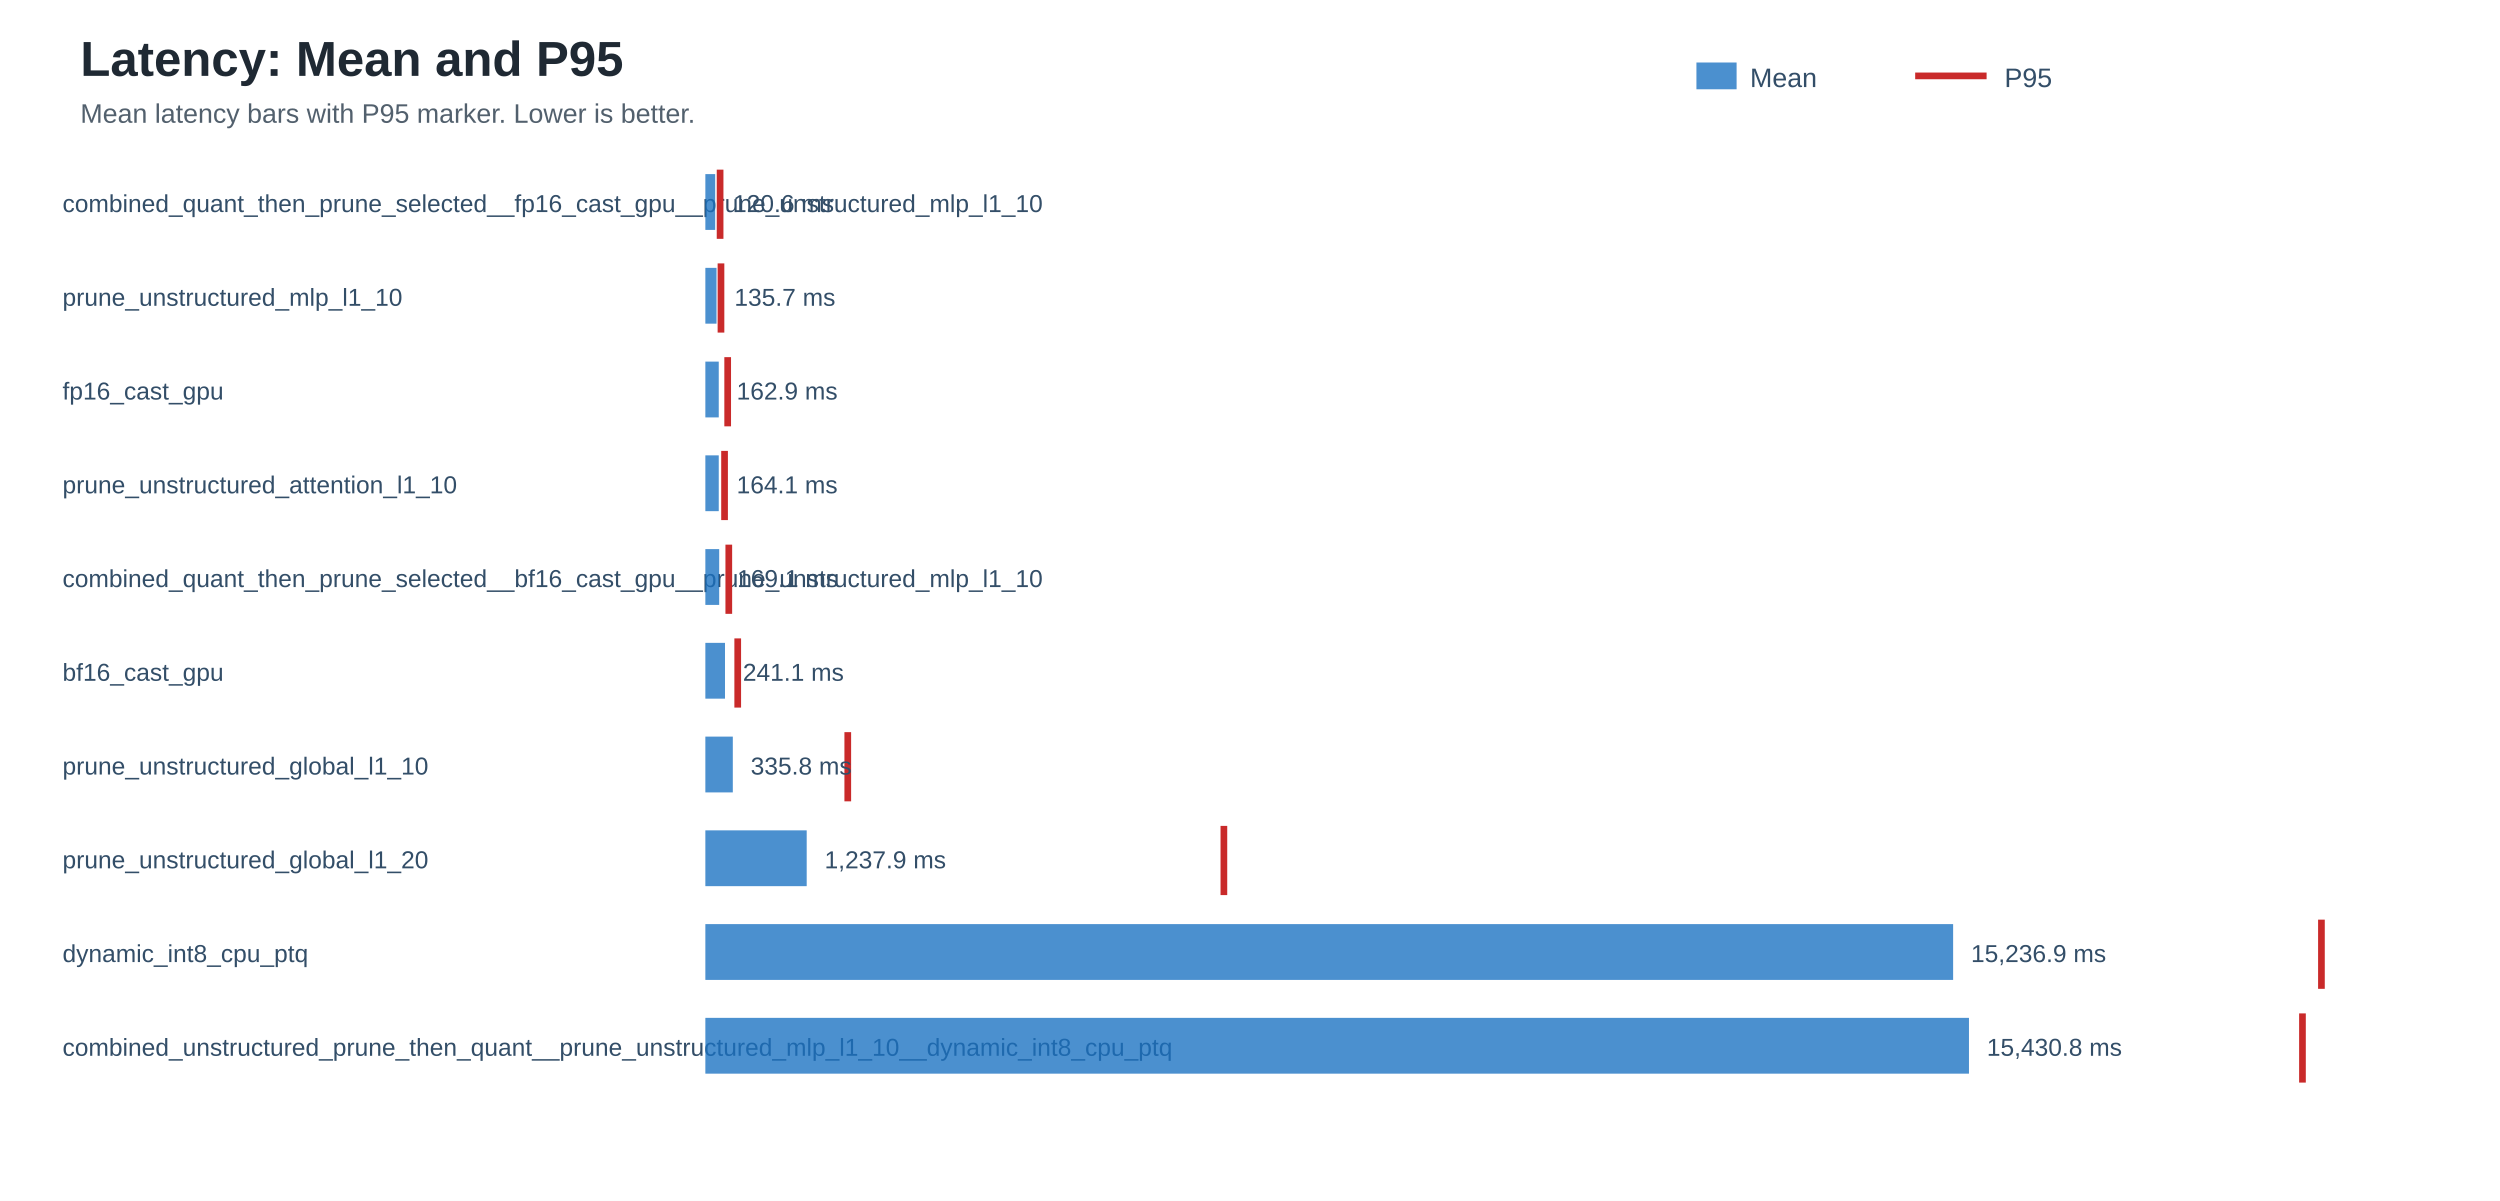
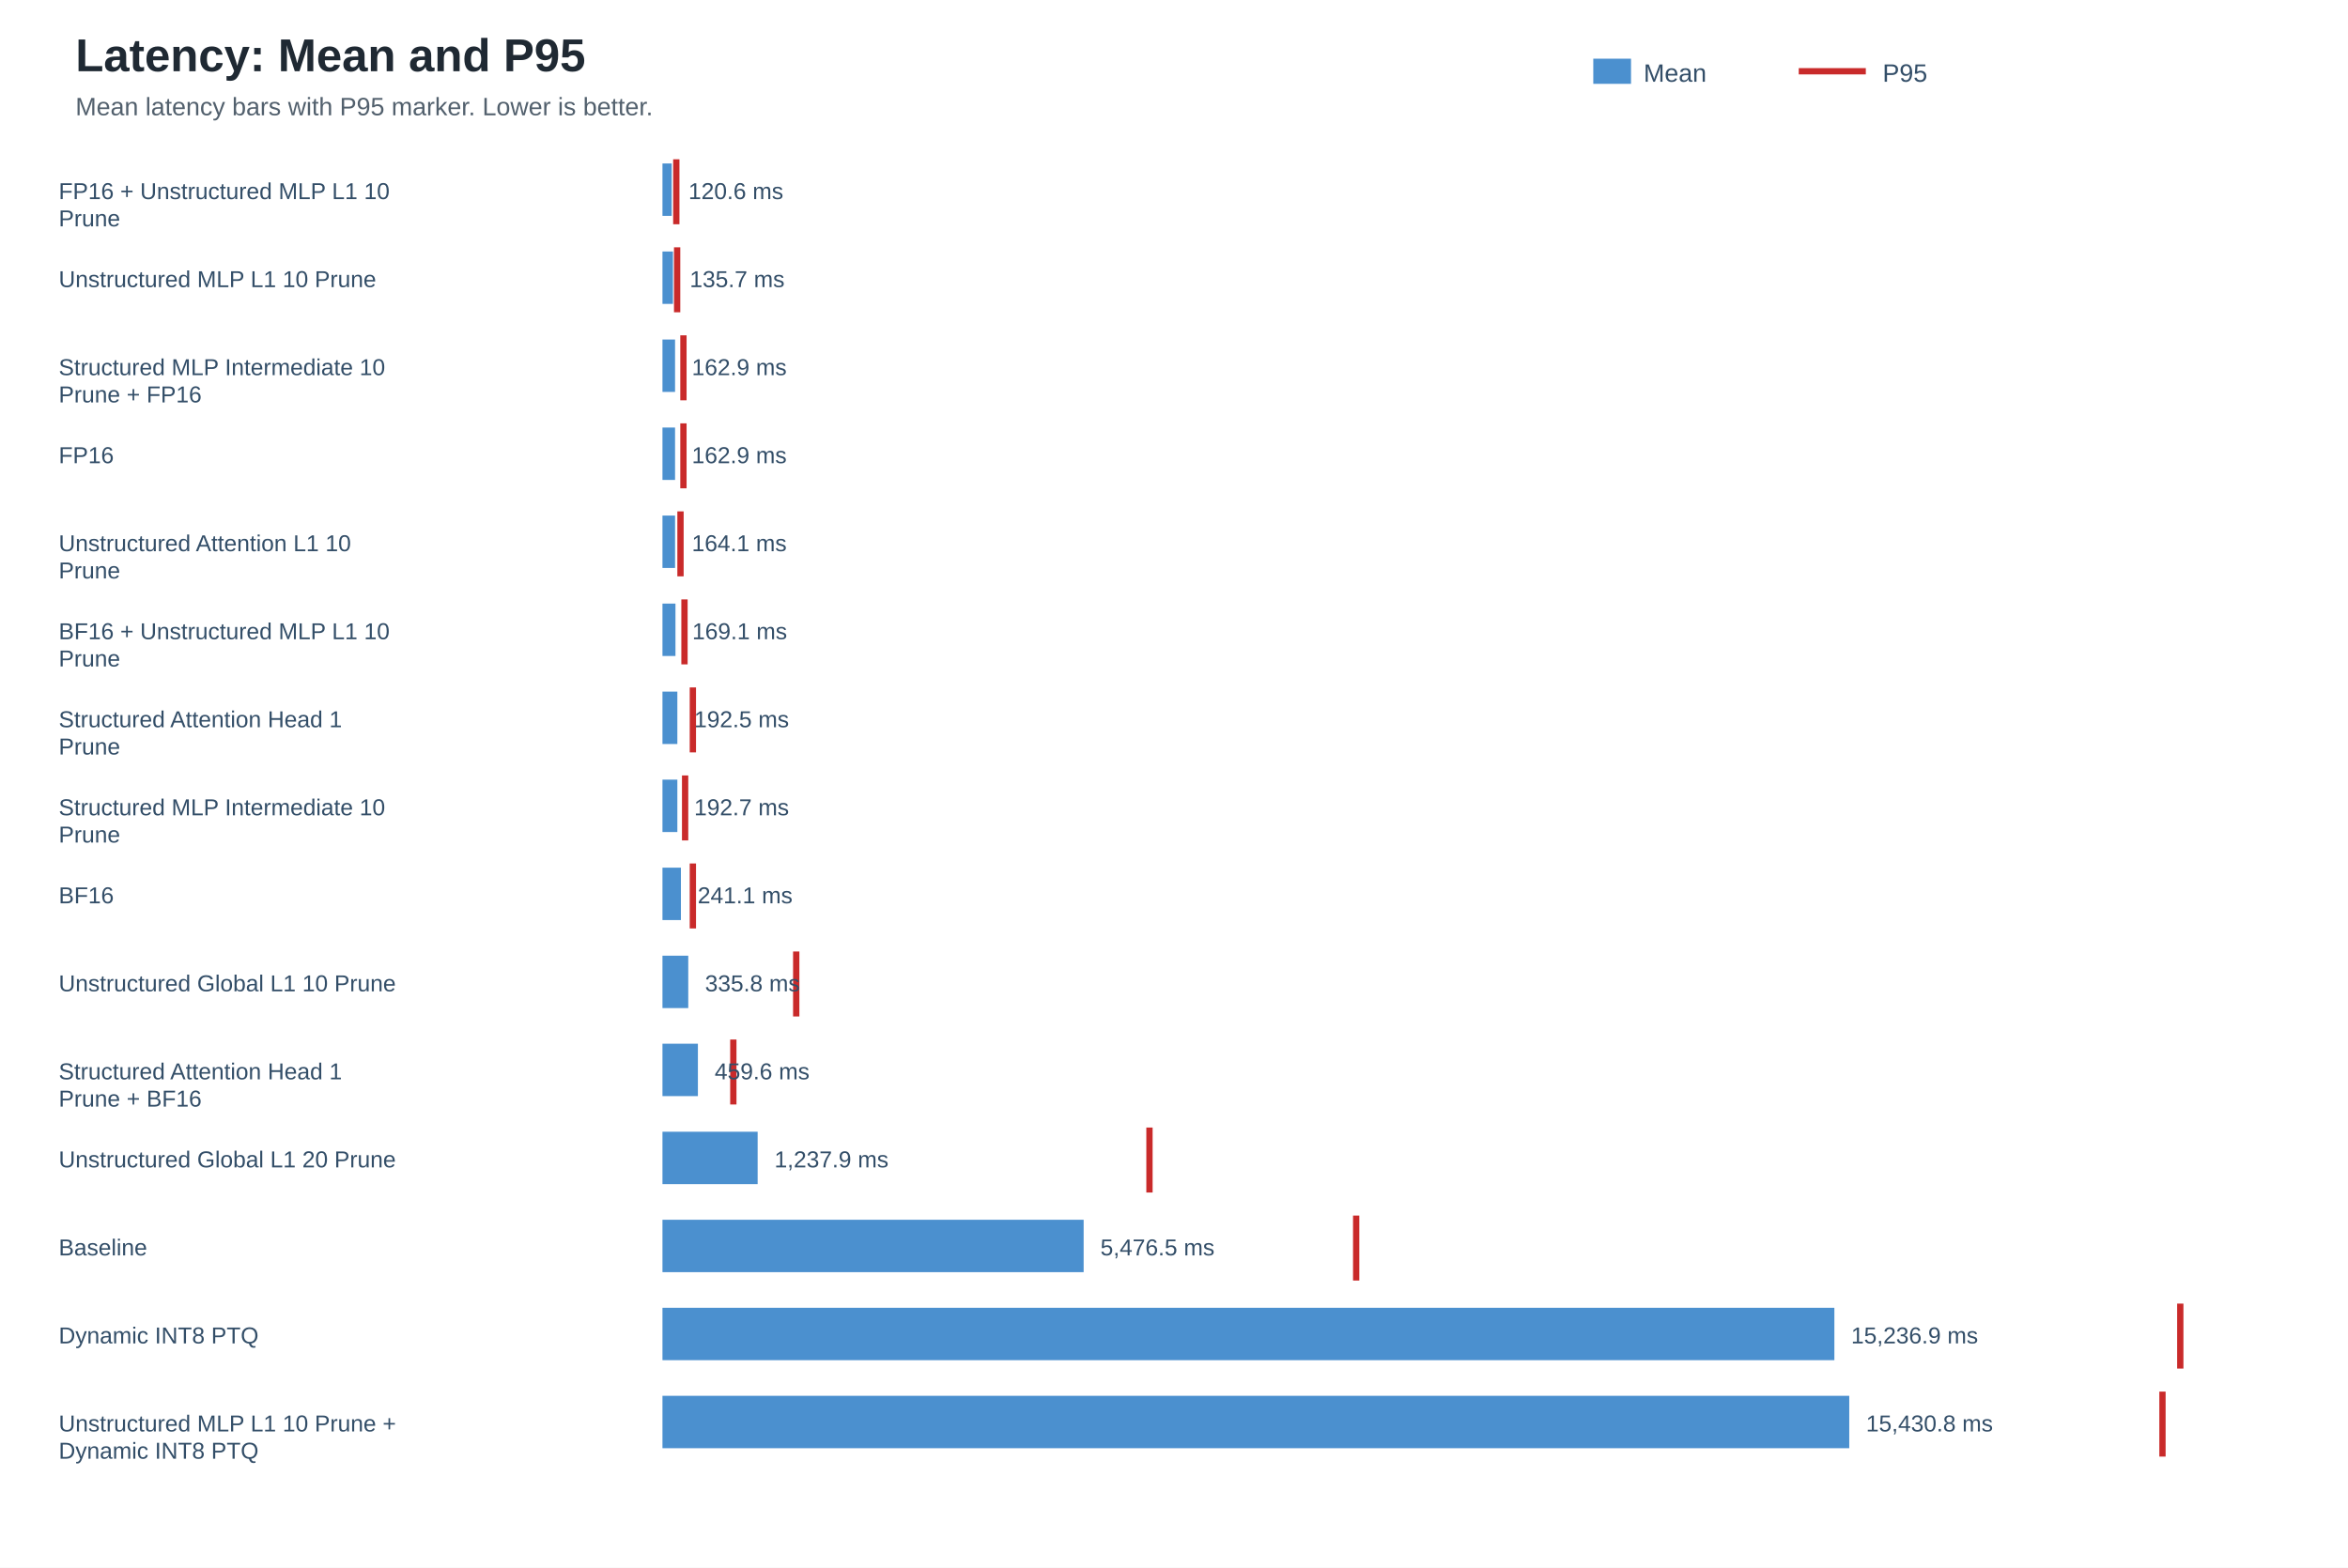
- <svg xmlns="http://www.w3.org/2000/svg" width="1120" height="538" viewBox="0 0 1120 538">
+ <svg xmlns="http://www.w3.org/2000/svg" width="1120" height="748" viewBox="0 0 1120 748">
  <rect width="100%" height="100%" fill="#ffffff" />
  <style>
    text { font-family: Arial, Helvetica, sans-serif; fill: #1f2933; }
    .title { font-size: 22px; font-weight: 700; }
    .subtitle { font-size: 12px; fill: #52606d; }
    .axis { stroke: #9aa5b1; stroke-width: 1; }
    .grid { stroke: #d9e2ec; stroke-width: 1; stroke-dasharray: 4 5; }
    .label { font-size: 11px; fill: #334e68; }
    .tick { font-size: 10px; fill: #52606d; }
    .legend { font-size: 12px; fill: #334e68; }
  </style>
  <text class="title" x="36" y="34">Latency: Mean and P95</text>
  <text class="subtitle" x="36" y="55">Mean latency bars with P95 marker. Lower is better.</text>
  <rect x="760" y="28" width="18" height="12" fill="#1971c2" fill-opacity="0.78" />
  <text class="legend" x="784" y="39">Mean</text>
  <line x1="858" y1="34" x2="890" y2="34" stroke="#c92a2a" stroke-width="3" />
  <text class="legend" x="898" y="39">P95</text>
-   <text class="label" x="28" y="95">combined_quant_then_prune_selected__fp16_cast_gpu__prune_unstructured_mlp_l1_10</text>
+   <text class="label" x="28" y="95">FP16 + Unstructured MLP L1 10</text>
+   <text class="label" x="28" y="108">Prune</text>
  <rect x="316" y="78" width="4.4" height="25" fill="#1971c2" fill-opacity="0.78" />
  <line x1="322.6" y1="76" x2="322.6" y2="107" stroke="#c92a2a" stroke-width="3" />
  <text class="label" x="328.4" y="95">120.6 ms</text>
-   <text class="label" x="28" y="137">prune_unstructured_mlp_l1_10</text>
+   <text class="label" x="28" y="137">Unstructured MLP L1 10 Prune</text>
  <rect x="316" y="120" width="5.0" height="25" fill="#1971c2" fill-opacity="0.78" />
  <line x1="323.0" y1="118" x2="323.0" y2="149" stroke="#c92a2a" stroke-width="3" />
  <text class="label" x="329.0" y="137">135.7 ms</text>
-   <text class="label" x="28" y="179">fp16_cast_gpu</text>
+   <text class="label" x="28" y="179">Structured MLP Intermediate 10</text>
+   <text class="label" x="28" y="192">Prune + FP16</text>
  <rect x="316" y="162" width="6.0" height="25" fill="#1971c2" fill-opacity="0.78" />
  <line x1="326.0" y1="160" x2="326.0" y2="191" stroke="#c92a2a" stroke-width="3" />
  <text class="label" x="330.0" y="179">162.9 ms</text>
-   <text class="label" x="28" y="221">prune_unstructured_attention_l1_10</text>
+   <text class="label" x="28" y="221">FP16</text>
  <rect x="316" y="204" width="6.0" height="25" fill="#1971c2" fill-opacity="0.78" />
-   <line x1="324.6" y1="202" x2="324.6" y2="233" stroke="#c92a2a" stroke-width="3" />
-   <text class="label" x="330.0" y="221">164.1 ms</text>
-   <text class="label" x="28" y="263">combined_quant_then_prune_selected__bf16_cast_gpu__prune_unstructured_mlp_l1_10</text>
-   <rect x="316" y="246" width="6.2" height="25" fill="#1971c2" fill-opacity="0.78" />
-   <line x1="326.5" y1="244" x2="326.5" y2="275" stroke="#c92a2a" stroke-width="3" />
-   <text class="label" x="330.2" y="263">169.1 ms</text>
-   <text class="label" x="28" y="305">bf16_cast_gpu</text>
-   <rect x="316" y="288" width="8.8" height="25" fill="#1971c2" fill-opacity="0.78" />
-   <line x1="330.5" y1="286" x2="330.5" y2="317" stroke="#c92a2a" stroke-width="3" />
-   <text class="label" x="332.8" y="305">241.1 ms</text>
-   <text class="label" x="28" y="347">prune_unstructured_global_l1_10</text>
-   <rect x="316" y="330" width="12.3" height="25" fill="#1971c2" fill-opacity="0.78" />
-   <line x1="379.8" y1="328" x2="379.8" y2="359" stroke="#c92a2a" stroke-width="3" />
-   <text class="label" x="336.3" y="347">335.8 ms</text>
-   <text class="label" x="28" y="389">prune_unstructured_global_l1_20</text>
-   <rect x="316" y="372" width="45.4" height="25" fill="#1971c2" fill-opacity="0.78" />
-   <line x1="548.3" y1="370" x2="548.3" y2="401" stroke="#c92a2a" stroke-width="3" />
-   <text class="label" x="369.4" y="389">1,237.9 ms</text>
-   <text class="label" x="28" y="431">dynamic_int8_cpu_ptq</text>
-   <rect x="316" y="414" width="559.0" height="25" fill="#1971c2" fill-opacity="0.78" />
-   <line x1="1040.0" y1="412" x2="1040.0" y2="443" stroke="#c92a2a" stroke-width="3" />
-   <text class="label" x="883.0" y="431">15,236.9 ms</text>
-   <text class="label" x="28" y="473">combined_unstructured_prune_then_quant__prune_unstructured_mlp_l1_10__dynamic_int8_cpu_ptq</text>
-   <rect x="316" y="456" width="566.1" height="25" fill="#1971c2" fill-opacity="0.78" />
-   <line x1="1031.5" y1="454" x2="1031.5" y2="485" stroke="#c92a2a" stroke-width="3" />
-   <text class="label" x="890.1" y="473">15,430.8 ms</text>
+   <line x1="326.0" y1="202" x2="326.0" y2="233" stroke="#c92a2a" stroke-width="3" />
+   <text class="label" x="330.0" y="221">162.9 ms</text>
+   <text class="label" x="28" y="263">Unstructured Attention L1 10</text>
+   <text class="label" x="28" y="276">Prune</text>
+   <rect x="316" y="246" width="6.0" height="25" fill="#1971c2" fill-opacity="0.78" />
+   <line x1="324.6" y1="244" x2="324.6" y2="275" stroke="#c92a2a" stroke-width="3" />
+   <text class="label" x="330.0" y="263">164.1 ms</text>
+   <text class="label" x="28" y="305">BF16 + Unstructured MLP L1 10</text>
+   <text class="label" x="28" y="318">Prune</text>
+   <rect x="316" y="288" width="6.2" height="25" fill="#1971c2" fill-opacity="0.78" />
+   <line x1="326.5" y1="286" x2="326.5" y2="317" stroke="#c92a2a" stroke-width="3" />
+   <text class="label" x="330.2" y="305">169.1 ms</text>
+   <text class="label" x="28" y="347">Structured Attention Head 1</text>
+   <text class="label" x="28" y="360">Prune</text>
+   <rect x="316" y="330" width="7.1" height="25" fill="#1971c2" fill-opacity="0.78" />
+   <line x1="330.5" y1="328" x2="330.5" y2="359" stroke="#c92a2a" stroke-width="3" />
+   <text class="label" x="331.1" y="347">192.5 ms</text>
+   <text class="label" x="28" y="389">Structured MLP Intermediate 10</text>
+   <text class="label" x="28" y="402">Prune</text>
+   <rect x="316" y="372" width="7.1" height="25" fill="#1971c2" fill-opacity="0.78" />
+   <line x1="326.8" y1="370" x2="326.8" y2="401" stroke="#c92a2a" stroke-width="3" />
+   <text class="label" x="331.1" y="389">192.7 ms</text>
+   <text class="label" x="28" y="431">BF16</text>
+   <rect x="316" y="414" width="8.8" height="25" fill="#1971c2" fill-opacity="0.78" />
+   <line x1="330.5" y1="412" x2="330.5" y2="443" stroke="#c92a2a" stroke-width="3" />
+   <text class="label" x="332.8" y="431">241.1 ms</text>
+   <text class="label" x="28" y="473">Unstructured Global L1 10 Prune</text>
+   <rect x="316" y="456" width="12.3" height="25" fill="#1971c2" fill-opacity="0.78" />
+   <line x1="379.8" y1="454" x2="379.8" y2="485" stroke="#c92a2a" stroke-width="3" />
+   <text class="label" x="336.3" y="473">335.8 ms</text>
+   <text class="label" x="28" y="515">Structured Attention Head 1</text>
+   <text class="label" x="28" y="528">Prune + BF16</text>
+   <rect x="316" y="498" width="16.9" height="25" fill="#1971c2" fill-opacity="0.78" />
+   <line x1="349.8" y1="496" x2="349.8" y2="527" stroke="#c92a2a" stroke-width="3" />
+   <text class="label" x="340.9" y="515">459.6 ms</text>
+   <text class="label" x="28" y="557">Unstructured Global L1 20 Prune</text>
+   <rect x="316" y="540" width="45.4" height="25" fill="#1971c2" fill-opacity="0.78" />
+   <line x1="548.3" y1="538" x2="548.3" y2="569" stroke="#c92a2a" stroke-width="3" />
+   <text class="label" x="369.4" y="557">1,237.9 ms</text>
+   <text class="label" x="28" y="599">Baseline</text>
+   <rect x="316" y="582" width="200.9" height="25" fill="#1971c2" fill-opacity="0.78" />
+   <line x1="646.9" y1="580" x2="646.9" y2="611" stroke="#c92a2a" stroke-width="3" />
+   <text class="label" x="524.9" y="599">5,476.5 ms</text>
+   <text class="label" x="28" y="641">Dynamic INT8 PTQ</text>
+   <rect x="316" y="624" width="559.0" height="25" fill="#1971c2" fill-opacity="0.78" />
+   <line x1="1040.0" y1="622" x2="1040.0" y2="653" stroke="#c92a2a" stroke-width="3" />
+   <text class="label" x="883.0" y="641">15,236.9 ms</text>
+   <text class="label" x="28" y="683">Unstructured MLP L1 10 Prune +</text>
+   <text class="label" x="28" y="696">Dynamic INT8 PTQ</text>
+   <rect x="316" y="666" width="566.1" height="25" fill="#1971c2" fill-opacity="0.78" />
+   <line x1="1031.5" y1="664" x2="1031.5" y2="695" stroke="#c92a2a" stroke-width="3" />
+   <text class="label" x="890.1" y="683">15,430.8 ms</text>
</svg>
